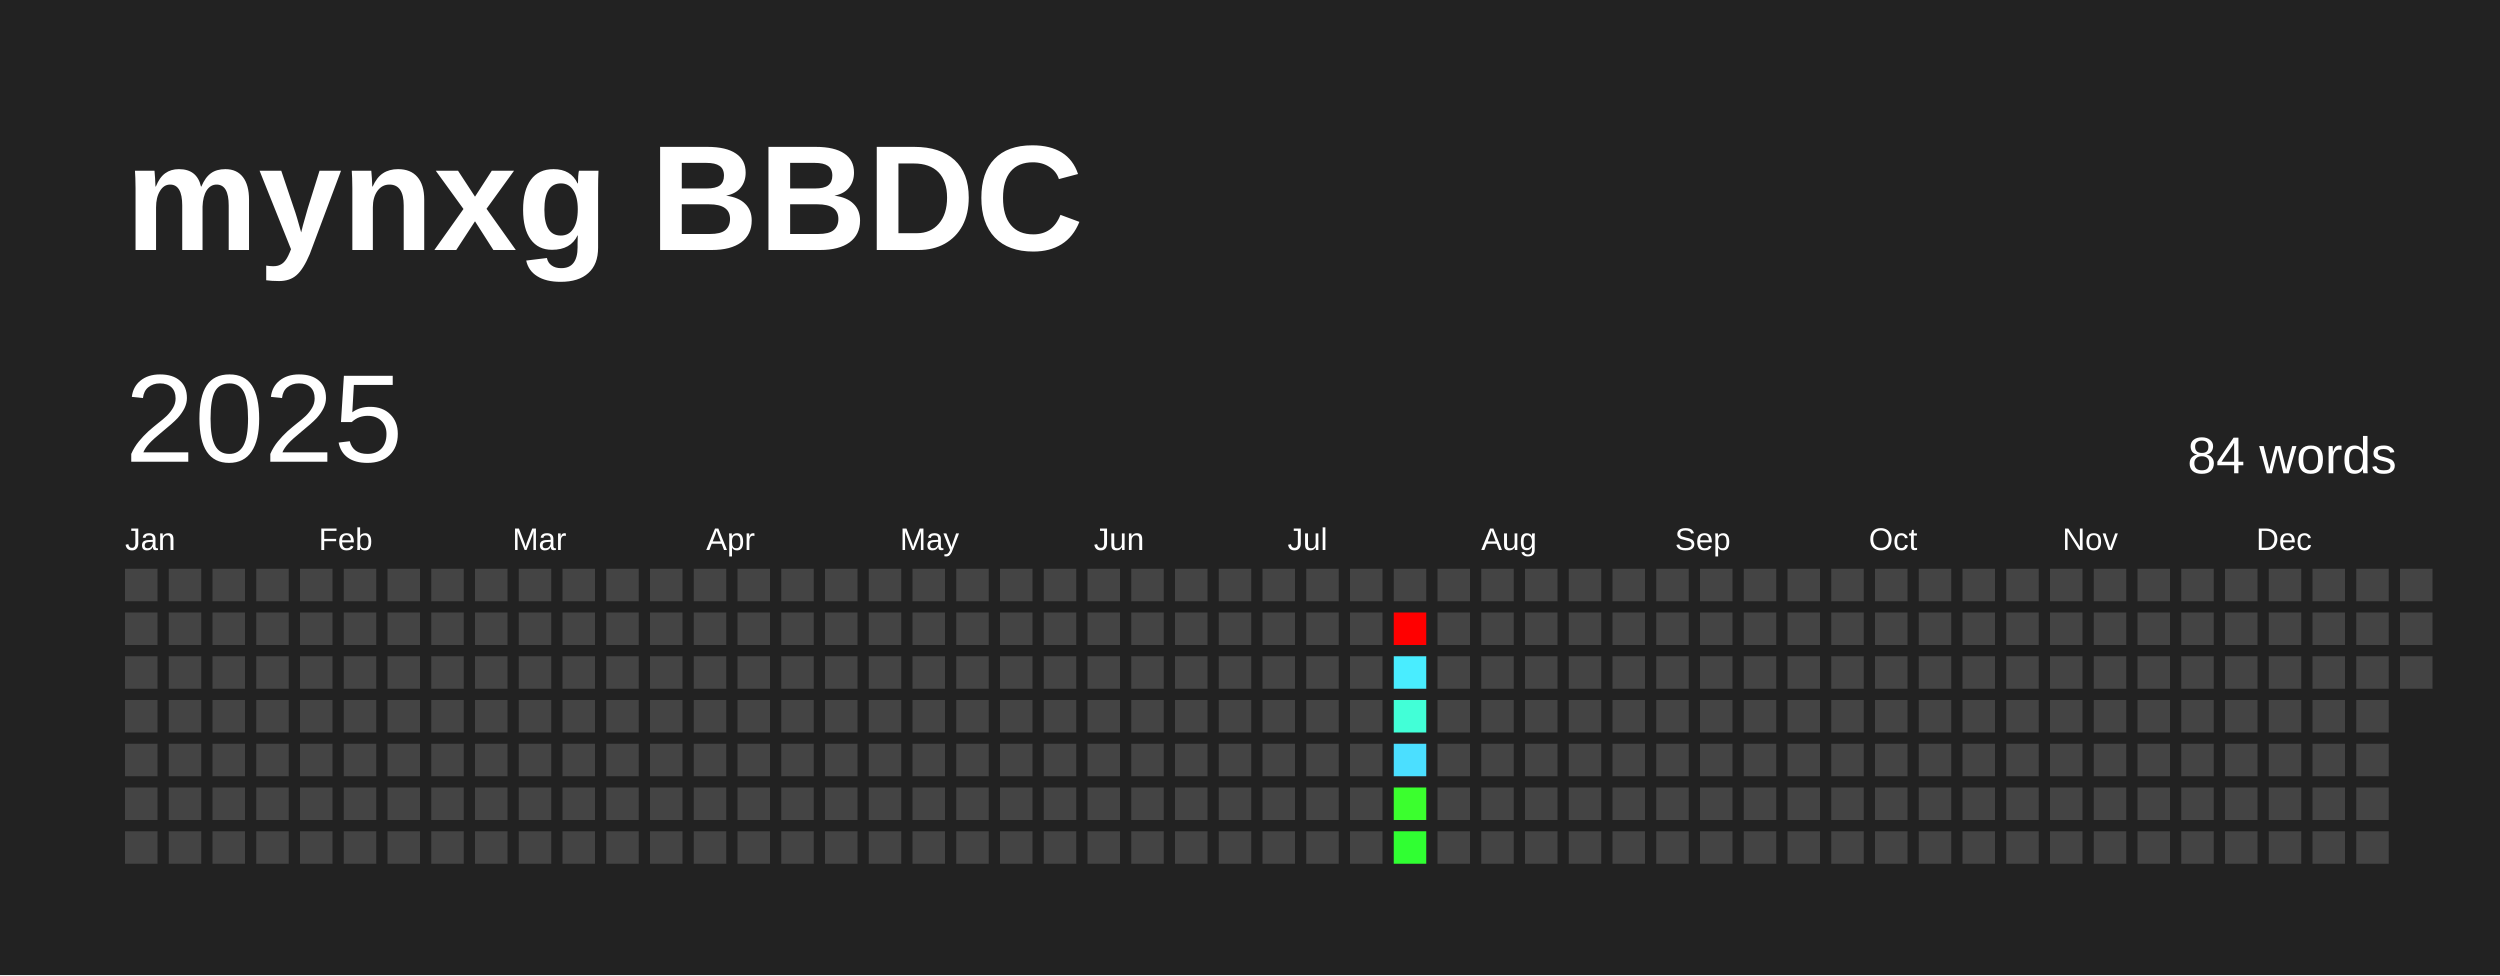
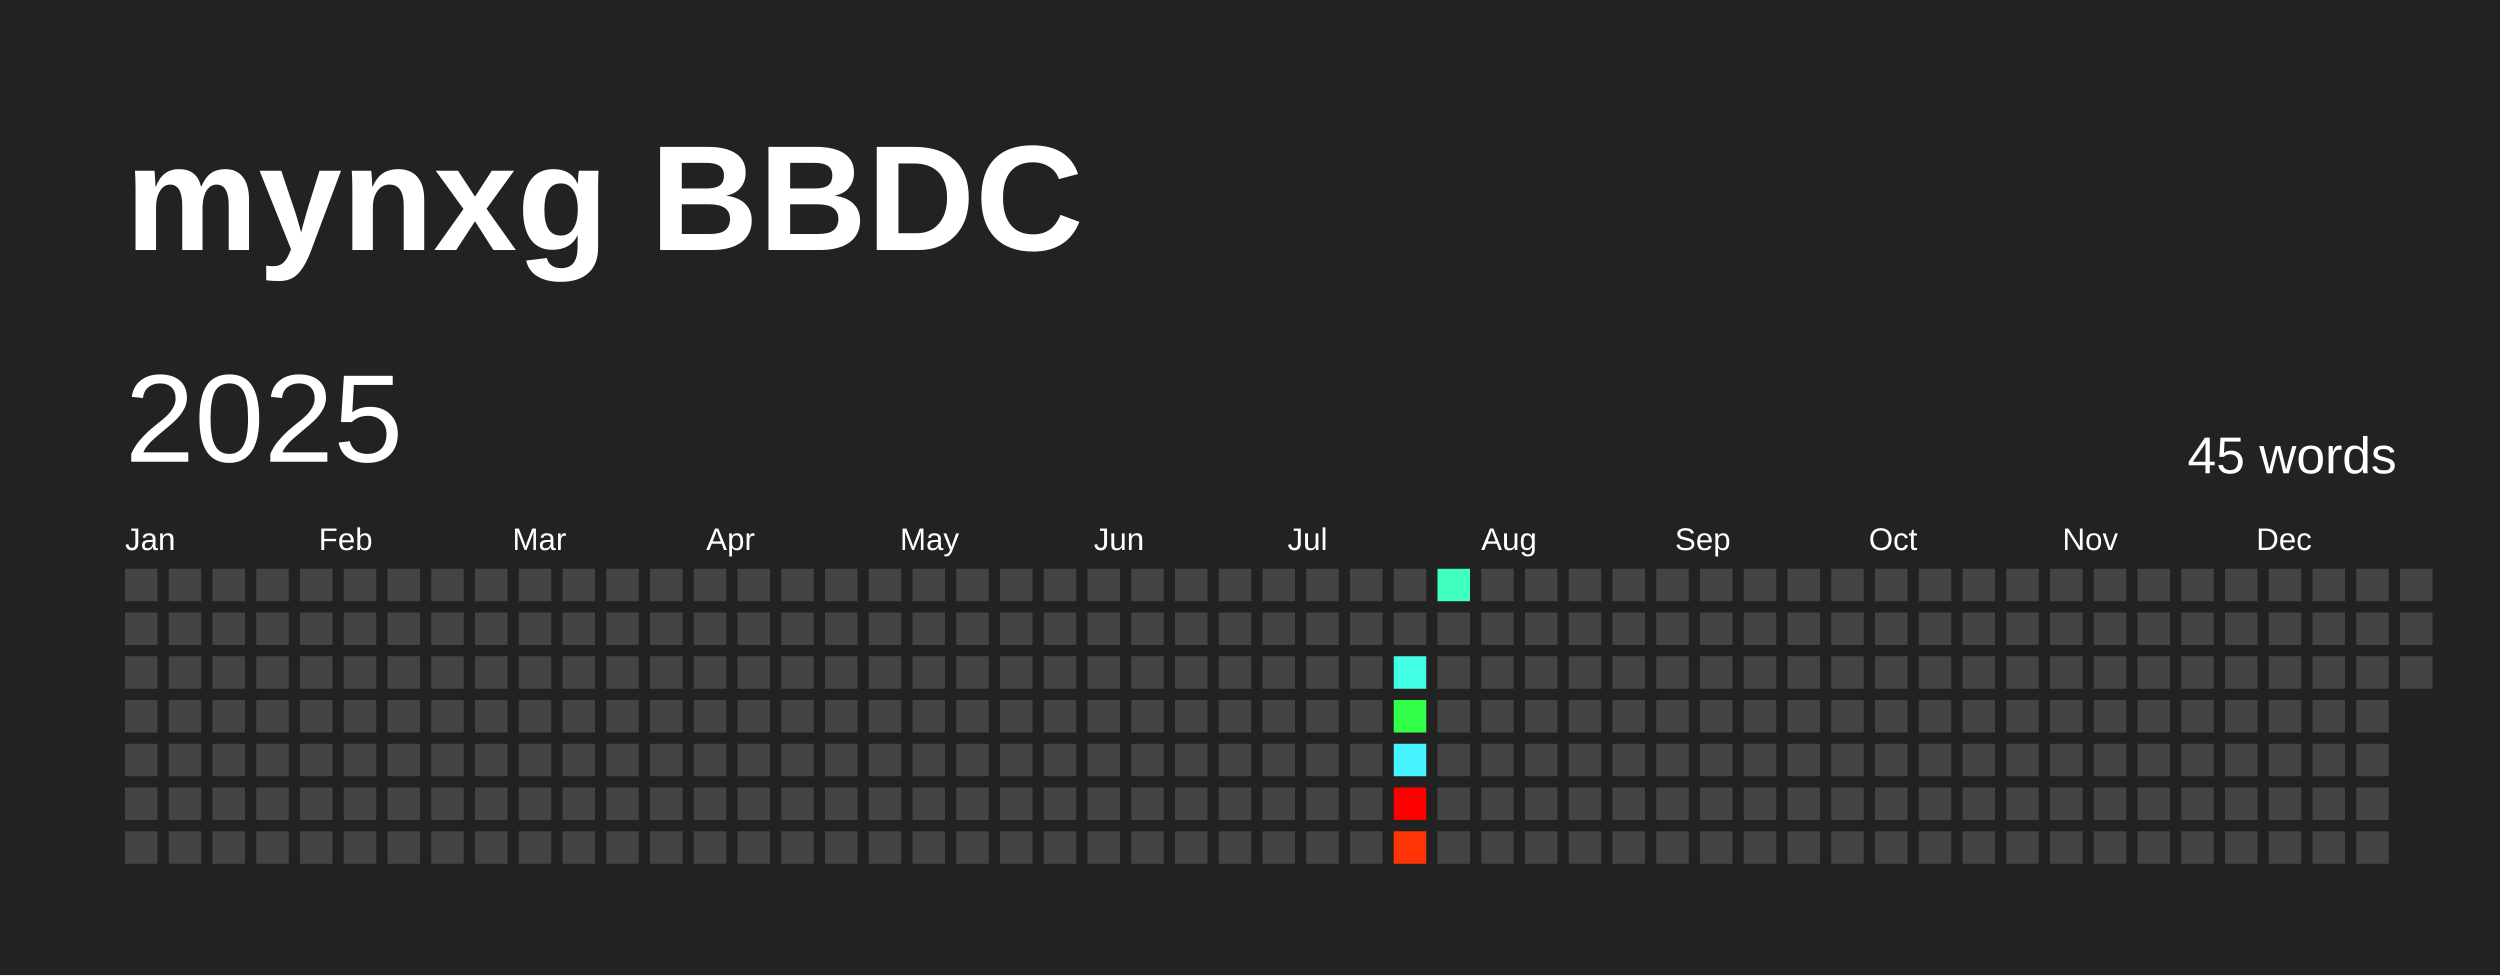
<svg xmlns="http://www.w3.org/2000/svg" baseProfile="full" height="78mm" version="1.1" viewBox="0,0,200,78" width="200mm">
  <defs />
  <rect fill="#222222" height="78" width="200" x="0" y="0" />
  <text fill="#FFFFFF" style="font-size:12px; font-family:Arial; font-weight:bold;" x="10" y="20">mynxg BBDC</text>
  <text dominant-baseline="hanging" fill="#FFFFFF" style="font-size:10.0px; font-family:Arial;" x="10" y="30">2025</text>
-   <text dominant-baseline="hanging" fill="#FFFFFF" style="font-size:4.125px; font-family:Arial;" x="175" y="35">84 words</text>
+   <text dominant-baseline="hanging" fill="#FFFFFF" style="font-size:4.125px; font-family:Arial;" x="175" y="35">45 words</text>
  <text fill="#FFFFFF" style="font-size:2.5px; font-family:Arial" x="10.0" y="44">Jan</text>
  <text fill="#FFFFFF" style="font-size:2.5px; font-family:Arial" x="25.5" y="44">Feb</text>
  <text fill="#FFFFFF" style="font-size:2.5px; font-family:Arial" x="41.0" y="44">Mar</text>
  <text fill="#FFFFFF" style="font-size:2.5px; font-family:Arial" x="56.5" y="44">Apr</text>
  <text fill="#FFFFFF" style="font-size:2.5px; font-family:Arial" x="72.0" y="44">May</text>
  <text fill="#FFFFFF" style="font-size:2.5px; font-family:Arial" x="87.5" y="44">Jun</text>
  <text fill="#FFFFFF" style="font-size:2.5px; font-family:Arial" x="103.0" y="44">Jul</text>
  <text fill="#FFFFFF" style="font-size:2.5px; font-family:Arial" x="118.5" y="44">Aug</text>
  <text fill="#FFFFFF" style="font-size:2.5px; font-family:Arial" x="134.0" y="44">Sep</text>
  <text fill="#FFFFFF" style="font-size:2.5px; font-family:Arial" x="149.5" y="44">Oct</text>
  <text fill="#FFFFFF" style="font-size:2.5px; font-family:Arial" x="165.0" y="44">Nov</text>
  <text fill="#FFFFFF" style="font-size:2.5px; font-family:Arial" x="180.5" y="44">Dec</text>
  <rect fill="#444444" height="2.6" width="2.6" x="10.0" y="45.5" />
  <rect fill="#444444" height="2.6" width="2.6" x="10.0" y="49.0" />
  <rect fill="#444444" height="2.6" width="2.6" x="10.0" y="52.5" />
  <rect fill="#444444" height="2.6" width="2.6" x="10.0" y="56.0" />
  <rect fill="#444444" height="2.6" width="2.6" x="10.0" y="59.5" />
  <rect fill="#444444" height="2.6" width="2.6" x="10.0" y="63.0" />
  <rect fill="#444444" height="2.6" width="2.6" x="10.0" y="66.5" />
  <rect fill="#444444" height="2.6" width="2.6" x="13.5" y="45.5" />
  <rect fill="#444444" height="2.6" width="2.6" x="13.5" y="49.0" />
  <rect fill="#444444" height="2.6" width="2.6" x="13.5" y="52.5" />
  <rect fill="#444444" height="2.6" width="2.6" x="13.5" y="56.0" />
  <rect fill="#444444" height="2.6" width="2.6" x="13.5" y="59.5" />
  <rect fill="#444444" height="2.6" width="2.6" x="13.5" y="63.0" />
  <rect fill="#444444" height="2.6" width="2.6" x="13.5" y="66.5" />
  <rect fill="#444444" height="2.6" width="2.6" x="17.0" y="45.5" />
  <rect fill="#444444" height="2.6" width="2.6" x="17.0" y="49.0" />
  <rect fill="#444444" height="2.6" width="2.6" x="17.0" y="52.5" />
  <rect fill="#444444" height="2.6" width="2.6" x="17.0" y="56.0" />
  <rect fill="#444444" height="2.6" width="2.6" x="17.0" y="59.5" />
  <rect fill="#444444" height="2.6" width="2.6" x="17.0" y="63.0" />
  <rect fill="#444444" height="2.6" width="2.6" x="17.0" y="66.5" />
  <rect fill="#444444" height="2.6" width="2.6" x="20.5" y="45.5" />
  <rect fill="#444444" height="2.6" width="2.6" x="20.5" y="49.0" />
  <rect fill="#444444" height="2.6" width="2.6" x="20.5" y="52.5" />
  <rect fill="#444444" height="2.6" width="2.6" x="20.5" y="56.0" />
  <rect fill="#444444" height="2.6" width="2.6" x="20.5" y="59.5" />
  <rect fill="#444444" height="2.6" width="2.6" x="20.5" y="63.0" />
  <rect fill="#444444" height="2.6" width="2.6" x="20.5" y="66.5" />
  <rect fill="#444444" height="2.6" width="2.6" x="24.0" y="45.5" />
  <rect fill="#444444" height="2.6" width="2.6" x="24.0" y="49.0" />
  <rect fill="#444444" height="2.6" width="2.6" x="24.0" y="52.5" />
  <rect fill="#444444" height="2.6" width="2.6" x="24.0" y="56.0" />
  <rect fill="#444444" height="2.6" width="2.6" x="24.0" y="59.5" />
  <rect fill="#444444" height="2.6" width="2.6" x="24.0" y="63.0" />
  <rect fill="#444444" height="2.6" width="2.6" x="24.0" y="66.5" />
  <rect fill="#444444" height="2.6" width="2.6" x="27.5" y="45.5" />
  <rect fill="#444444" height="2.6" width="2.6" x="27.5" y="49.0" />
  <rect fill="#444444" height="2.6" width="2.6" x="27.5" y="52.5" />
  <rect fill="#444444" height="2.6" width="2.6" x="27.5" y="56.0" />
  <rect fill="#444444" height="2.6" width="2.6" x="27.5" y="59.5" />
  <rect fill="#444444" height="2.6" width="2.6" x="27.5" y="63.0" />
  <rect fill="#444444" height="2.6" width="2.6" x="27.5" y="66.5" />
  <rect fill="#444444" height="2.6" width="2.6" x="31.0" y="45.5" />
  <rect fill="#444444" height="2.6" width="2.6" x="31.0" y="49.0" />
  <rect fill="#444444" height="2.6" width="2.6" x="31.0" y="52.5" />
  <rect fill="#444444" height="2.6" width="2.6" x="31.0" y="56.0" />
  <rect fill="#444444" height="2.6" width="2.6" x="31.0" y="59.5" />
  <rect fill="#444444" height="2.6" width="2.6" x="31.0" y="63.0" />
  <rect fill="#444444" height="2.6" width="2.6" x="31.0" y="66.5" />
  <rect fill="#444444" height="2.6" width="2.6" x="34.5" y="45.5" />
  <rect fill="#444444" height="2.6" width="2.6" x="34.5" y="49.0" />
  <rect fill="#444444" height="2.6" width="2.6" x="34.5" y="52.5" />
  <rect fill="#444444" height="2.6" width="2.6" x="34.5" y="56.0" />
  <rect fill="#444444" height="2.6" width="2.6" x="34.5" y="59.5" />
  <rect fill="#444444" height="2.6" width="2.6" x="34.5" y="63.0" />
  <rect fill="#444444" height="2.6" width="2.6" x="34.5" y="66.5" />
  <rect fill="#444444" height="2.6" width="2.6" x="38.0" y="45.5" />
  <rect fill="#444444" height="2.6" width="2.6" x="38.0" y="49.0" />
  <rect fill="#444444" height="2.6" width="2.6" x="38.0" y="52.5" />
  <rect fill="#444444" height="2.6" width="2.6" x="38.0" y="56.0" />
  <rect fill="#444444" height="2.6" width="2.6" x="38.0" y="59.5" />
  <rect fill="#444444" height="2.6" width="2.6" x="38.0" y="63.0" />
  <rect fill="#444444" height="2.6" width="2.6" x="38.0" y="66.5" />
  <rect fill="#444444" height="2.6" width="2.6" x="41.5" y="45.5" />
  <rect fill="#444444" height="2.6" width="2.6" x="41.5" y="49.0" />
  <rect fill="#444444" height="2.6" width="2.6" x="41.5" y="52.5" />
  <rect fill="#444444" height="2.6" width="2.6" x="41.5" y="56.0" />
  <rect fill="#444444" height="2.6" width="2.6" x="41.5" y="59.5" />
  <rect fill="#444444" height="2.6" width="2.6" x="41.5" y="63.0" />
  <rect fill="#444444" height="2.6" width="2.6" x="41.5" y="66.5" />
  <rect fill="#444444" height="2.6" width="2.6" x="45.0" y="45.5" />
  <rect fill="#444444" height="2.6" width="2.6" x="45.0" y="49.0" />
  <rect fill="#444444" height="2.6" width="2.6" x="45.0" y="52.5" />
  <rect fill="#444444" height="2.6" width="2.6" x="45.0" y="56.0" />
  <rect fill="#444444" height="2.6" width="2.6" x="45.0" y="59.5" />
  <rect fill="#444444" height="2.6" width="2.6" x="45.0" y="63.0" />
  <rect fill="#444444" height="2.6" width="2.6" x="45.0" y="66.5" />
  <rect fill="#444444" height="2.6" width="2.6" x="48.5" y="45.5" />
  <rect fill="#444444" height="2.6" width="2.6" x="48.5" y="49.0" />
  <rect fill="#444444" height="2.6" width="2.6" x="48.5" y="52.5" />
  <rect fill="#444444" height="2.6" width="2.6" x="48.5" y="56.0" />
  <rect fill="#444444" height="2.6" width="2.6" x="48.5" y="59.5" />
  <rect fill="#444444" height="2.6" width="2.6" x="48.5" y="63.0" />
  <rect fill="#444444" height="2.6" width="2.6" x="48.5" y="66.5" />
  <rect fill="#444444" height="2.6" width="2.6" x="52.0" y="45.5" />
  <rect fill="#444444" height="2.6" width="2.6" x="52.0" y="49.0" />
  <rect fill="#444444" height="2.6" width="2.6" x="52.0" y="52.5" />
  <rect fill="#444444" height="2.6" width="2.6" x="52.0" y="56.0" />
  <rect fill="#444444" height="2.6" width="2.6" x="52.0" y="59.5" />
  <rect fill="#444444" height="2.6" width="2.6" x="52.0" y="63.0" />
  <rect fill="#444444" height="2.6" width="2.6" x="52.0" y="66.5" />
  <rect fill="#444444" height="2.6" width="2.6" x="55.5" y="45.5" />
  <rect fill="#444444" height="2.6" width="2.6" x="55.5" y="49.0" />
  <rect fill="#444444" height="2.6" width="2.6" x="55.5" y="52.5" />
  <rect fill="#444444" height="2.6" width="2.6" x="55.5" y="56.0" />
  <rect fill="#444444" height="2.6" width="2.6" x="55.5" y="59.5" />
  <rect fill="#444444" height="2.6" width="2.6" x="55.5" y="63.0" />
  <rect fill="#444444" height="2.6" width="2.6" x="55.5" y="66.5" />
  <rect fill="#444444" height="2.6" width="2.6" x="59.0" y="45.5" />
  <rect fill="#444444" height="2.6" width="2.6" x="59.0" y="49.0" />
  <rect fill="#444444" height="2.6" width="2.6" x="59.0" y="52.5" />
  <rect fill="#444444" height="2.6" width="2.6" x="59.0" y="56.0" />
  <rect fill="#444444" height="2.6" width="2.6" x="59.0" y="59.5" />
  <rect fill="#444444" height="2.6" width="2.6" x="59.0" y="63.0" />
  <rect fill="#444444" height="2.6" width="2.6" x="59.0" y="66.5" />
  <rect fill="#444444" height="2.6" width="2.6" x="62.5" y="45.5" />
  <rect fill="#444444" height="2.6" width="2.6" x="62.5" y="49.0" />
  <rect fill="#444444" height="2.6" width="2.6" x="62.5" y="52.5" />
  <rect fill="#444444" height="2.6" width="2.6" x="62.5" y="56.0" />
  <rect fill="#444444" height="2.6" width="2.6" x="62.5" y="59.5" />
  <rect fill="#444444" height="2.6" width="2.6" x="62.5" y="63.0" />
  <rect fill="#444444" height="2.6" width="2.6" x="62.5" y="66.5" />
  <rect fill="#444444" height="2.6" width="2.6" x="66.0" y="45.5" />
  <rect fill="#444444" height="2.6" width="2.6" x="66.0" y="49.0" />
  <rect fill="#444444" height="2.6" width="2.6" x="66.0" y="52.5" />
  <rect fill="#444444" height="2.6" width="2.6" x="66.0" y="56.0" />
  <rect fill="#444444" height="2.6" width="2.6" x="66.0" y="59.5" />
  <rect fill="#444444" height="2.6" width="2.6" x="66.0" y="63.0" />
  <rect fill="#444444" height="2.6" width="2.6" x="66.0" y="66.5" />
  <rect fill="#444444" height="2.6" width="2.6" x="69.5" y="45.5" />
  <rect fill="#444444" height="2.6" width="2.6" x="69.5" y="49.0" />
  <rect fill="#444444" height="2.6" width="2.6" x="69.5" y="52.5" />
  <rect fill="#444444" height="2.6" width="2.6" x="69.5" y="56.0" />
  <rect fill="#444444" height="2.6" width="2.6" x="69.5" y="59.5" />
  <rect fill="#444444" height="2.6" width="2.6" x="69.5" y="63.0" />
  <rect fill="#444444" height="2.6" width="2.6" x="69.5" y="66.5" />
  <rect fill="#444444" height="2.6" width="2.6" x="73.0" y="45.5" />
  <rect fill="#444444" height="2.6" width="2.6" x="73.0" y="49.0" />
  <rect fill="#444444" height="2.6" width="2.6" x="73.0" y="52.5" />
  <rect fill="#444444" height="2.6" width="2.6" x="73.0" y="56.0" />
  <rect fill="#444444" height="2.6" width="2.6" x="73.0" y="59.5" />
  <rect fill="#444444" height="2.6" width="2.6" x="73.0" y="63.0" />
  <rect fill="#444444" height="2.6" width="2.6" x="73.0" y="66.5" />
  <rect fill="#444444" height="2.6" width="2.6" x="76.5" y="45.5" />
  <rect fill="#444444" height="2.6" width="2.6" x="76.5" y="49.0" />
  <rect fill="#444444" height="2.6" width="2.6" x="76.5" y="52.5" />
  <rect fill="#444444" height="2.6" width="2.6" x="76.5" y="56.0" />
  <rect fill="#444444" height="2.6" width="2.6" x="76.5" y="59.5" />
  <rect fill="#444444" height="2.6" width="2.6" x="76.5" y="63.0" />
  <rect fill="#444444" height="2.6" width="2.6" x="76.5" y="66.5" />
  <rect fill="#444444" height="2.6" width="2.6" x="80.0" y="45.5" />
  <rect fill="#444444" height="2.6" width="2.6" x="80.0" y="49.0" />
  <rect fill="#444444" height="2.6" width="2.6" x="80.0" y="52.5" />
  <rect fill="#444444" height="2.6" width="2.6" x="80.0" y="56.0" />
  <rect fill="#444444" height="2.6" width="2.6" x="80.0" y="59.5" />
  <rect fill="#444444" height="2.6" width="2.6" x="80.0" y="63.0" />
  <rect fill="#444444" height="2.6" width="2.6" x="80.0" y="66.5" />
  <rect fill="#444444" height="2.6" width="2.6" x="83.5" y="45.5" />
  <rect fill="#444444" height="2.6" width="2.6" x="83.5" y="49.0" />
  <rect fill="#444444" height="2.6" width="2.6" x="83.5" y="52.5" />
  <rect fill="#444444" height="2.6" width="2.6" x="83.5" y="56.0" />
  <rect fill="#444444" height="2.6" width="2.6" x="83.5" y="59.5" />
  <rect fill="#444444" height="2.6" width="2.6" x="83.5" y="63.0" />
  <rect fill="#444444" height="2.6" width="2.6" x="83.5" y="66.5" />
  <rect fill="#444444" height="2.6" width="2.6" x="87.0" y="45.5" />
  <rect fill="#444444" height="2.6" width="2.6" x="87.0" y="49.0" />
  <rect fill="#444444" height="2.6" width="2.6" x="87.0" y="52.5" />
  <rect fill="#444444" height="2.6" width="2.6" x="87.0" y="56.0" />
  <rect fill="#444444" height="2.6" width="2.6" x="87.0" y="59.5" />
  <rect fill="#444444" height="2.6" width="2.6" x="87.0" y="63.0" />
  <rect fill="#444444" height="2.6" width="2.6" x="87.0" y="66.5" />
  <rect fill="#444444" height="2.6" width="2.6" x="90.5" y="45.5" />
  <rect fill="#444444" height="2.6" width="2.6" x="90.5" y="49.0" />
  <rect fill="#444444" height="2.6" width="2.6" x="90.5" y="52.5" />
  <rect fill="#444444" height="2.6" width="2.6" x="90.5" y="56.0" />
  <rect fill="#444444" height="2.6" width="2.6" x="90.5" y="59.5" />
  <rect fill="#444444" height="2.6" width="2.6" x="90.5" y="63.0" />
  <rect fill="#444444" height="2.6" width="2.6" x="90.5" y="66.5" />
  <rect fill="#444444" height="2.6" width="2.6" x="94.0" y="45.5" />
  <rect fill="#444444" height="2.6" width="2.6" x="94.0" y="49.0" />
  <rect fill="#444444" height="2.6" width="2.6" x="94.0" y="52.5" />
  <rect fill="#444444" height="2.6" width="2.6" x="94.0" y="56.0" />
  <rect fill="#444444" height="2.6" width="2.6" x="94.0" y="59.5" />
  <rect fill="#444444" height="2.6" width="2.6" x="94.0" y="63.0" />
  <rect fill="#444444" height="2.6" width="2.6" x="94.0" y="66.5" />
  <rect fill="#444444" height="2.6" width="2.6" x="97.5" y="45.5" />
  <rect fill="#444444" height="2.6" width="2.6" x="97.5" y="49.0" />
  <rect fill="#444444" height="2.6" width="2.6" x="97.5" y="52.5" />
  <rect fill="#444444" height="2.6" width="2.6" x="97.5" y="56.0" />
  <rect fill="#444444" height="2.6" width="2.6" x="97.5" y="59.5" />
  <rect fill="#444444" height="2.6" width="2.6" x="97.5" y="63.0" />
  <rect fill="#444444" height="2.6" width="2.6" x="97.5" y="66.5" />
  <rect fill="#444444" height="2.6" width="2.6" x="101.0" y="45.5" />
  <rect fill="#444444" height="2.6" width="2.6" x="101.0" y="49.0" />
  <rect fill="#444444" height="2.6" width="2.6" x="101.0" y="52.5" />
  <rect fill="#444444" height="2.6" width="2.6" x="101.0" y="56.0" />
  <rect fill="#444444" height="2.6" width="2.6" x="101.0" y="59.5" />
  <rect fill="#444444" height="2.6" width="2.6" x="101.0" y="63.0" />
  <rect fill="#444444" height="2.6" width="2.6" x="101.0" y="66.5" />
  <rect fill="#444444" height="2.6" width="2.6" x="104.5" y="45.5" />
  <rect fill="#444444" height="2.6" width="2.6" x="104.5" y="49.0" />
  <rect fill="#444444" height="2.6" width="2.6" x="104.5" y="52.5" />
  <rect fill="#444444" height="2.6" width="2.6" x="104.5" y="56.0" />
  <rect fill="#444444" height="2.6" width="2.6" x="104.5" y="59.5" />
  <rect fill="#444444" height="2.6" width="2.6" x="104.5" y="63.0" />
  <rect fill="#444444" height="2.6" width="2.6" x="104.5" y="66.5" />
  <rect fill="#444444" height="2.6" width="2.6" x="108.0" y="45.5" />
  <rect fill="#444444" height="2.6" width="2.6" x="108.0" y="49.0" />
  <rect fill="#444444" height="2.6" width="2.6" x="108.0" y="52.5" />
  <rect fill="#444444" height="2.6" width="2.6" x="108.0" y="56.0" />
  <rect fill="#444444" height="2.6" width="2.6" x="108.0" y="59.5" />
  <rect fill="#444444" height="2.6" width="2.6" x="108.0" y="63.0" />
  <rect fill="#444444" height="2.6" width="2.6" x="108.0" y="66.5" />
  <rect fill="#444444" height="2.6" width="2.6" x="111.5" y="45.5" />
-   <rect fill="red" height="2.6" width="2.6" x="111.5" y="49.0" />
-   <rect fill="#49edff" height="2.6" width="2.6" x="111.5" y="52.5" />
-   <rect fill="#42ffd7" height="2.6" width="2.6" x="111.5" y="56.0" />
-   <rect fill="#4bdfff" height="2.6" width="2.6" x="111.5" y="59.5" />
-   <rect fill="#3bff2e" height="2.6" width="2.6" x="111.5" y="63.0" />
-   <rect fill="#30ff32" height="2.6" width="2.6" x="111.5" y="66.5" />
-   <rect fill="#444444" height="2.6" width="2.6" x="115.0" y="45.5" />
+   <rect fill="#444444" height="2.6" width="2.6" x="111.5" y="49.0" />
+   <rect fill="#44ffe7" height="2.6" width="2.6" x="111.5" y="52.5" />
+   <rect fill="#32ff47" height="2.6" width="2.6" x="111.5" y="56.0" />
+   <rect fill="#48f4ff" height="2.6" width="2.6" x="111.5" y="59.5" />
+   <rect fill="red" height="2.6" width="2.6" x="111.5" y="63.0" />
+   <rect fill="#ff3405" height="2.6" width="2.6" x="111.5" y="66.5" />
+   <rect fill="#3fffc1" height="2.6" width="2.6" x="115.0" y="45.5" />
  <rect fill="#444444" height="2.6" width="2.6" x="115.0" y="49.0" />
  <rect fill="#444444" height="2.6" width="2.6" x="115.0" y="52.5" />
  <rect fill="#444444" height="2.6" width="2.6" x="115.0" y="56.0" />
  <rect fill="#444444" height="2.6" width="2.6" x="115.0" y="59.5" />
  <rect fill="#444444" height="2.6" width="2.6" x="115.0" y="63.0" />
  <rect fill="#444444" height="2.6" width="2.6" x="115.0" y="66.5" />
  <rect fill="#444444" height="2.6" width="2.6" x="118.5" y="45.5" />
  <rect fill="#444444" height="2.6" width="2.6" x="118.5" y="49.0" />
  <rect fill="#444444" height="2.6" width="2.6" x="118.5" y="52.5" />
  <rect fill="#444444" height="2.6" width="2.6" x="118.5" y="56.0" />
  <rect fill="#444444" height="2.6" width="2.6" x="118.5" y="59.5" />
  <rect fill="#444444" height="2.6" width="2.6" x="118.5" y="63.0" />
  <rect fill="#444444" height="2.6" width="2.6" x="118.5" y="66.5" />
  <rect fill="#444444" height="2.6" width="2.6" x="122.0" y="45.5" />
  <rect fill="#444444" height="2.6" width="2.6" x="122.0" y="49.0" />
  <rect fill="#444444" height="2.6" width="2.6" x="122.0" y="52.5" />
  <rect fill="#444444" height="2.6" width="2.6" x="122.0" y="56.0" />
  <rect fill="#444444" height="2.6" width="2.6" x="122.0" y="59.5" />
  <rect fill="#444444" height="2.6" width="2.6" x="122.0" y="63.0" />
  <rect fill="#444444" height="2.6" width="2.6" x="122.0" y="66.5" />
  <rect fill="#444444" height="2.6" width="2.6" x="125.5" y="45.5" />
  <rect fill="#444444" height="2.6" width="2.6" x="125.5" y="49.0" />
  <rect fill="#444444" height="2.6" width="2.6" x="125.5" y="52.5" />
  <rect fill="#444444" height="2.6" width="2.6" x="125.5" y="56.0" />
  <rect fill="#444444" height="2.6" width="2.6" x="125.5" y="59.5" />
  <rect fill="#444444" height="2.6" width="2.6" x="125.5" y="63.0" />
  <rect fill="#444444" height="2.6" width="2.6" x="125.5" y="66.5" />
  <rect fill="#444444" height="2.6" width="2.6" x="129.0" y="45.5" />
  <rect fill="#444444" height="2.6" width="2.6" x="129.0" y="49.0" />
  <rect fill="#444444" height="2.6" width="2.6" x="129.0" y="52.5" />
  <rect fill="#444444" height="2.6" width="2.6" x="129.0" y="56.0" />
  <rect fill="#444444" height="2.6" width="2.6" x="129.0" y="59.5" />
  <rect fill="#444444" height="2.6" width="2.6" x="129.0" y="63.0" />
  <rect fill="#444444" height="2.6" width="2.6" x="129.0" y="66.5" />
  <rect fill="#444444" height="2.6" width="2.6" x="132.5" y="45.5" />
  <rect fill="#444444" height="2.6" width="2.6" x="132.5" y="49.0" />
  <rect fill="#444444" height="2.6" width="2.6" x="132.5" y="52.5" />
  <rect fill="#444444" height="2.6" width="2.6" x="132.5" y="56.0" />
  <rect fill="#444444" height="2.6" width="2.6" x="132.5" y="59.5" />
  <rect fill="#444444" height="2.6" width="2.6" x="132.5" y="63.0" />
  <rect fill="#444444" height="2.6" width="2.6" x="132.5" y="66.5" />
  <rect fill="#444444" height="2.6" width="2.6" x="136.0" y="45.5" />
  <rect fill="#444444" height="2.6" width="2.6" x="136.0" y="49.0" />
  <rect fill="#444444" height="2.6" width="2.6" x="136.0" y="52.5" />
  <rect fill="#444444" height="2.6" width="2.6" x="136.0" y="56.0" />
  <rect fill="#444444" height="2.6" width="2.6" x="136.0" y="59.5" />
  <rect fill="#444444" height="2.6" width="2.6" x="136.0" y="63.0" />
  <rect fill="#444444" height="2.6" width="2.6" x="136.0" y="66.5" />
  <rect fill="#444444" height="2.6" width="2.6" x="139.5" y="45.5" />
  <rect fill="#444444" height="2.6" width="2.6" x="139.5" y="49.0" />
  <rect fill="#444444" height="2.6" width="2.6" x="139.5" y="52.5" />
  <rect fill="#444444" height="2.6" width="2.6" x="139.5" y="56.0" />
  <rect fill="#444444" height="2.6" width="2.6" x="139.5" y="59.5" />
  <rect fill="#444444" height="2.6" width="2.6" x="139.5" y="63.0" />
  <rect fill="#444444" height="2.6" width="2.6" x="139.5" y="66.5" />
  <rect fill="#444444" height="2.6" width="2.6" x="143.0" y="45.5" />
  <rect fill="#444444" height="2.6" width="2.6" x="143.0" y="49.0" />
  <rect fill="#444444" height="2.6" width="2.6" x="143.0" y="52.5" />
  <rect fill="#444444" height="2.6" width="2.6" x="143.0" y="56.0" />
  <rect fill="#444444" height="2.6" width="2.6" x="143.0" y="59.5" />
  <rect fill="#444444" height="2.6" width="2.6" x="143.0" y="63.0" />
  <rect fill="#444444" height="2.6" width="2.6" x="143.0" y="66.5" />
  <rect fill="#444444" height="2.6" width="2.6" x="146.5" y="45.5" />
  <rect fill="#444444" height="2.6" width="2.6" x="146.5" y="49.0" />
  <rect fill="#444444" height="2.6" width="2.6" x="146.5" y="52.5" />
  <rect fill="#444444" height="2.6" width="2.6" x="146.5" y="56.0" />
  <rect fill="#444444" height="2.6" width="2.6" x="146.5" y="59.5" />
  <rect fill="#444444" height="2.6" width="2.6" x="146.5" y="63.0" />
  <rect fill="#444444" height="2.6" width="2.6" x="146.5" y="66.5" />
  <rect fill="#444444" height="2.6" width="2.6" x="150.0" y="45.5" />
  <rect fill="#444444" height="2.6" width="2.6" x="150.0" y="49.0" />
  <rect fill="#444444" height="2.6" width="2.6" x="150.0" y="52.5" />
  <rect fill="#444444" height="2.6" width="2.6" x="150.0" y="56.0" />
  <rect fill="#444444" height="2.6" width="2.6" x="150.0" y="59.5" />
  <rect fill="#444444" height="2.6" width="2.6" x="150.0" y="63.0" />
  <rect fill="#444444" height="2.6" width="2.6" x="150.0" y="66.5" />
  <rect fill="#444444" height="2.6" width="2.6" x="153.5" y="45.5" />
  <rect fill="#444444" height="2.6" width="2.6" x="153.5" y="49.0" />
  <rect fill="#444444" height="2.6" width="2.6" x="153.5" y="52.5" />
  <rect fill="#444444" height="2.6" width="2.6" x="153.5" y="56.0" />
  <rect fill="#444444" height="2.6" width="2.6" x="153.5" y="59.5" />
  <rect fill="#444444" height="2.6" width="2.6" x="153.5" y="63.0" />
  <rect fill="#444444" height="2.6" width="2.6" x="153.5" y="66.5" />
  <rect fill="#444444" height="2.6" width="2.6" x="157.0" y="45.5" />
  <rect fill="#444444" height="2.6" width="2.6" x="157.0" y="49.0" />
  <rect fill="#444444" height="2.6" width="2.6" x="157.0" y="52.5" />
  <rect fill="#444444" height="2.6" width="2.6" x="157.0" y="56.0" />
  <rect fill="#444444" height="2.6" width="2.6" x="157.0" y="59.5" />
  <rect fill="#444444" height="2.6" width="2.6" x="157.0" y="63.0" />
  <rect fill="#444444" height="2.6" width="2.6" x="157.0" y="66.5" />
  <rect fill="#444444" height="2.6" width="2.6" x="160.5" y="45.5" />
  <rect fill="#444444" height="2.6" width="2.6" x="160.5" y="49.0" />
  <rect fill="#444444" height="2.6" width="2.6" x="160.5" y="52.5" />
  <rect fill="#444444" height="2.6" width="2.6" x="160.5" y="56.0" />
  <rect fill="#444444" height="2.6" width="2.6" x="160.5" y="59.5" />
  <rect fill="#444444" height="2.6" width="2.6" x="160.5" y="63.0" />
  <rect fill="#444444" height="2.6" width="2.6" x="160.5" y="66.5" />
  <rect fill="#444444" height="2.6" width="2.6" x="164.0" y="45.5" />
  <rect fill="#444444" height="2.6" width="2.6" x="164.0" y="49.0" />
  <rect fill="#444444" height="2.6" width="2.6" x="164.0" y="52.5" />
  <rect fill="#444444" height="2.6" width="2.6" x="164.0" y="56.0" />
  <rect fill="#444444" height="2.6" width="2.6" x="164.0" y="59.5" />
  <rect fill="#444444" height="2.6" width="2.6" x="164.0" y="63.0" />
  <rect fill="#444444" height="2.6" width="2.6" x="164.0" y="66.5" />
  <rect fill="#444444" height="2.6" width="2.6" x="167.5" y="45.5" />
  <rect fill="#444444" height="2.6" width="2.6" x="167.5" y="49.0" />
  <rect fill="#444444" height="2.6" width="2.6" x="167.5" y="52.5" />
  <rect fill="#444444" height="2.6" width="2.6" x="167.5" y="56.0" />
  <rect fill="#444444" height="2.6" width="2.6" x="167.5" y="59.5" />
  <rect fill="#444444" height="2.6" width="2.6" x="167.5" y="63.0" />
  <rect fill="#444444" height="2.6" width="2.6" x="167.5" y="66.5" />
  <rect fill="#444444" height="2.6" width="2.6" x="171.0" y="45.5" />
  <rect fill="#444444" height="2.6" width="2.6" x="171.0" y="49.0" />
  <rect fill="#444444" height="2.6" width="2.6" x="171.0" y="52.5" />
  <rect fill="#444444" height="2.6" width="2.6" x="171.0" y="56.0" />
  <rect fill="#444444" height="2.6" width="2.6" x="171.0" y="59.5" />
  <rect fill="#444444" height="2.6" width="2.6" x="171.0" y="63.0" />
  <rect fill="#444444" height="2.6" width="2.6" x="171.0" y="66.5" />
  <rect fill="#444444" height="2.6" width="2.6" x="174.5" y="45.5" />
  <rect fill="#444444" height="2.6" width="2.6" x="174.5" y="49.0" />
  <rect fill="#444444" height="2.6" width="2.6" x="174.5" y="52.5" />
  <rect fill="#444444" height="2.6" width="2.6" x="174.5" y="56.0" />
  <rect fill="#444444" height="2.6" width="2.6" x="174.5" y="59.5" />
  <rect fill="#444444" height="2.6" width="2.6" x="174.5" y="63.0" />
  <rect fill="#444444" height="2.6" width="2.6" x="174.5" y="66.5" />
  <rect fill="#444444" height="2.6" width="2.6" x="178.0" y="45.5" />
  <rect fill="#444444" height="2.6" width="2.6" x="178.0" y="49.0" />
  <rect fill="#444444" height="2.6" width="2.6" x="178.0" y="52.5" />
  <rect fill="#444444" height="2.6" width="2.6" x="178.0" y="56.0" />
  <rect fill="#444444" height="2.6" width="2.6" x="178.0" y="59.5" />
  <rect fill="#444444" height="2.6" width="2.6" x="178.0" y="63.0" />
  <rect fill="#444444" height="2.6" width="2.6" x="178.0" y="66.5" />
  <rect fill="#444444" height="2.6" width="2.6" x="181.5" y="45.5" />
  <rect fill="#444444" height="2.6" width="2.6" x="181.5" y="49.0" />
  <rect fill="#444444" height="2.6" width="2.6" x="181.5" y="52.5" />
  <rect fill="#444444" height="2.6" width="2.6" x="181.5" y="56.0" />
  <rect fill="#444444" height="2.6" width="2.6" x="181.5" y="59.5" />
  <rect fill="#444444" height="2.6" width="2.6" x="181.5" y="63.0" />
  <rect fill="#444444" height="2.6" width="2.6" x="181.5" y="66.5" />
  <rect fill="#444444" height="2.6" width="2.6" x="185.0" y="45.5" />
  <rect fill="#444444" height="2.6" width="2.6" x="185.0" y="49.0" />
  <rect fill="#444444" height="2.6" width="2.6" x="185.0" y="52.5" />
  <rect fill="#444444" height="2.6" width="2.6" x="185.0" y="56.0" />
  <rect fill="#444444" height="2.6" width="2.6" x="185.0" y="59.5" />
  <rect fill="#444444" height="2.6" width="2.6" x="185.0" y="63.0" />
  <rect fill="#444444" height="2.6" width="2.6" x="185.0" y="66.5" />
  <rect fill="#444444" height="2.6" width="2.6" x="188.5" y="45.5" />
  <rect fill="#444444" height="2.6" width="2.6" x="188.5" y="49.0" />
  <rect fill="#444444" height="2.6" width="2.6" x="188.5" y="52.5" />
  <rect fill="#444444" height="2.6" width="2.6" x="188.5" y="56.0" />
  <rect fill="#444444" height="2.6" width="2.6" x="188.5" y="59.5" />
  <rect fill="#444444" height="2.6" width="2.6" x="188.5" y="63.0" />
  <rect fill="#444444" height="2.6" width="2.6" x="188.5" y="66.5" />
  <rect fill="#444444" height="2.6" width="2.6" x="192.0" y="45.5" />
  <rect fill="#444444" height="2.6" width="2.6" x="192.0" y="49.0" />
  <rect fill="#444444" height="2.6" width="2.6" x="192.0" y="52.5" />
</svg>
